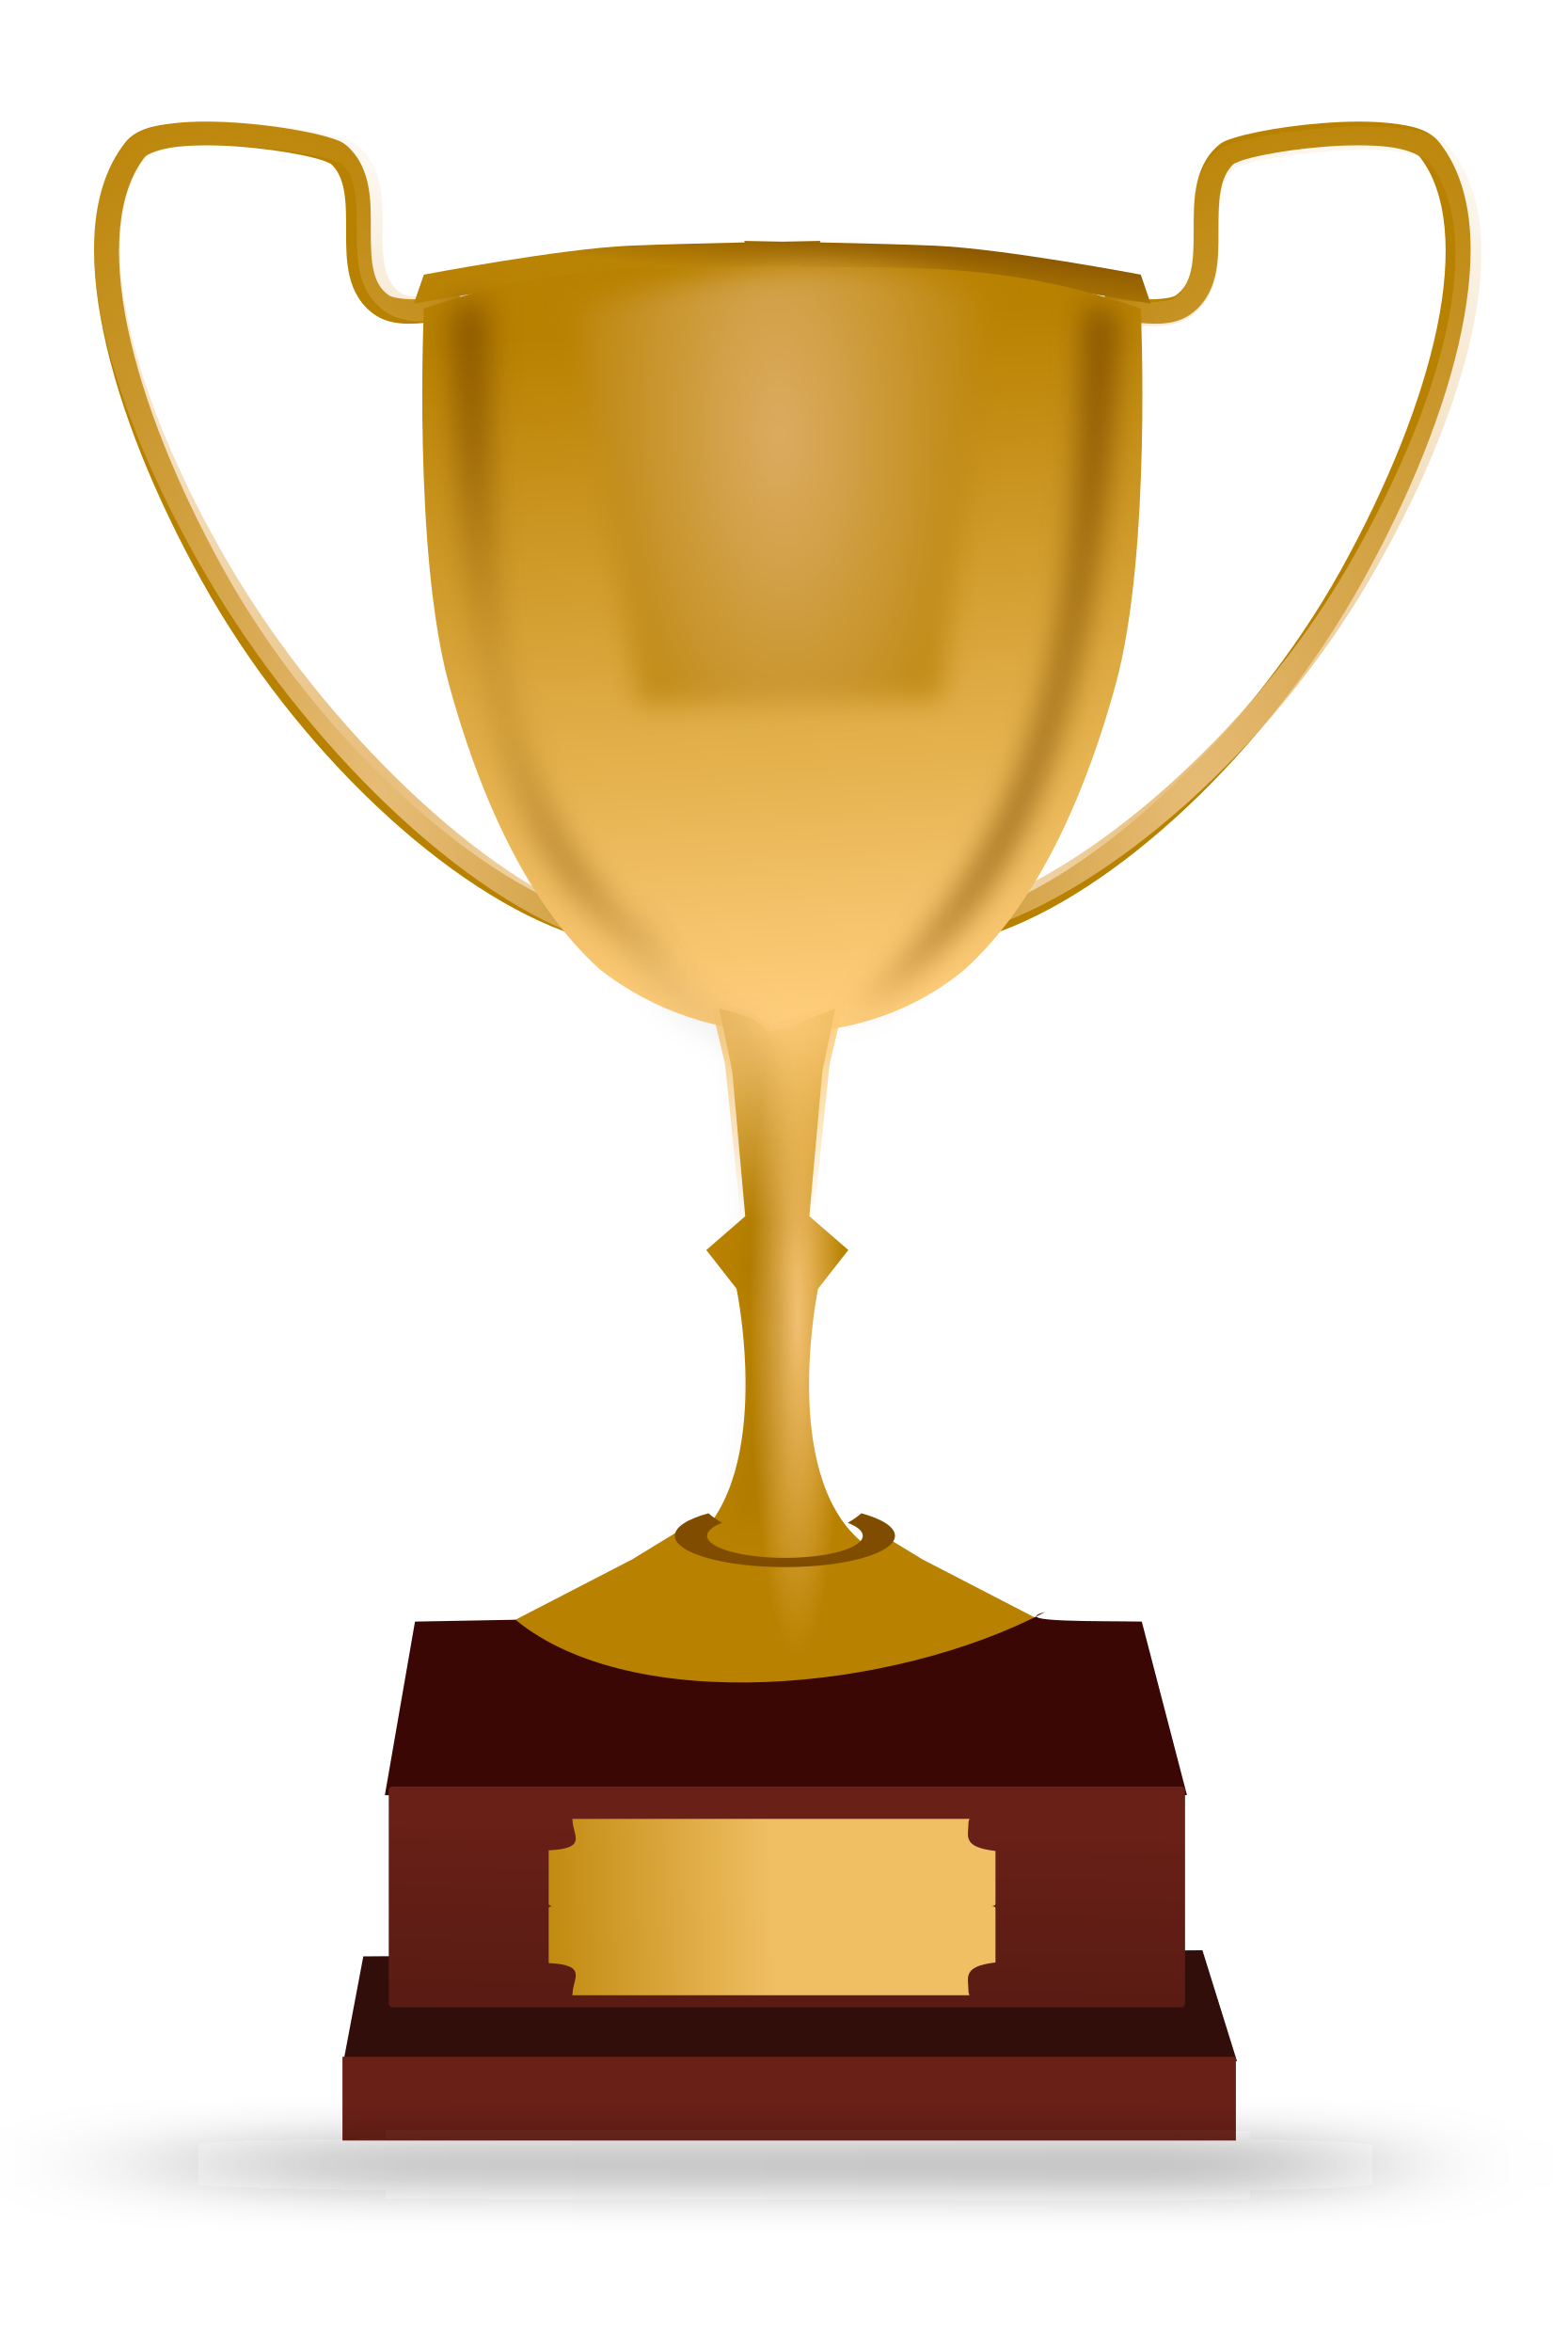
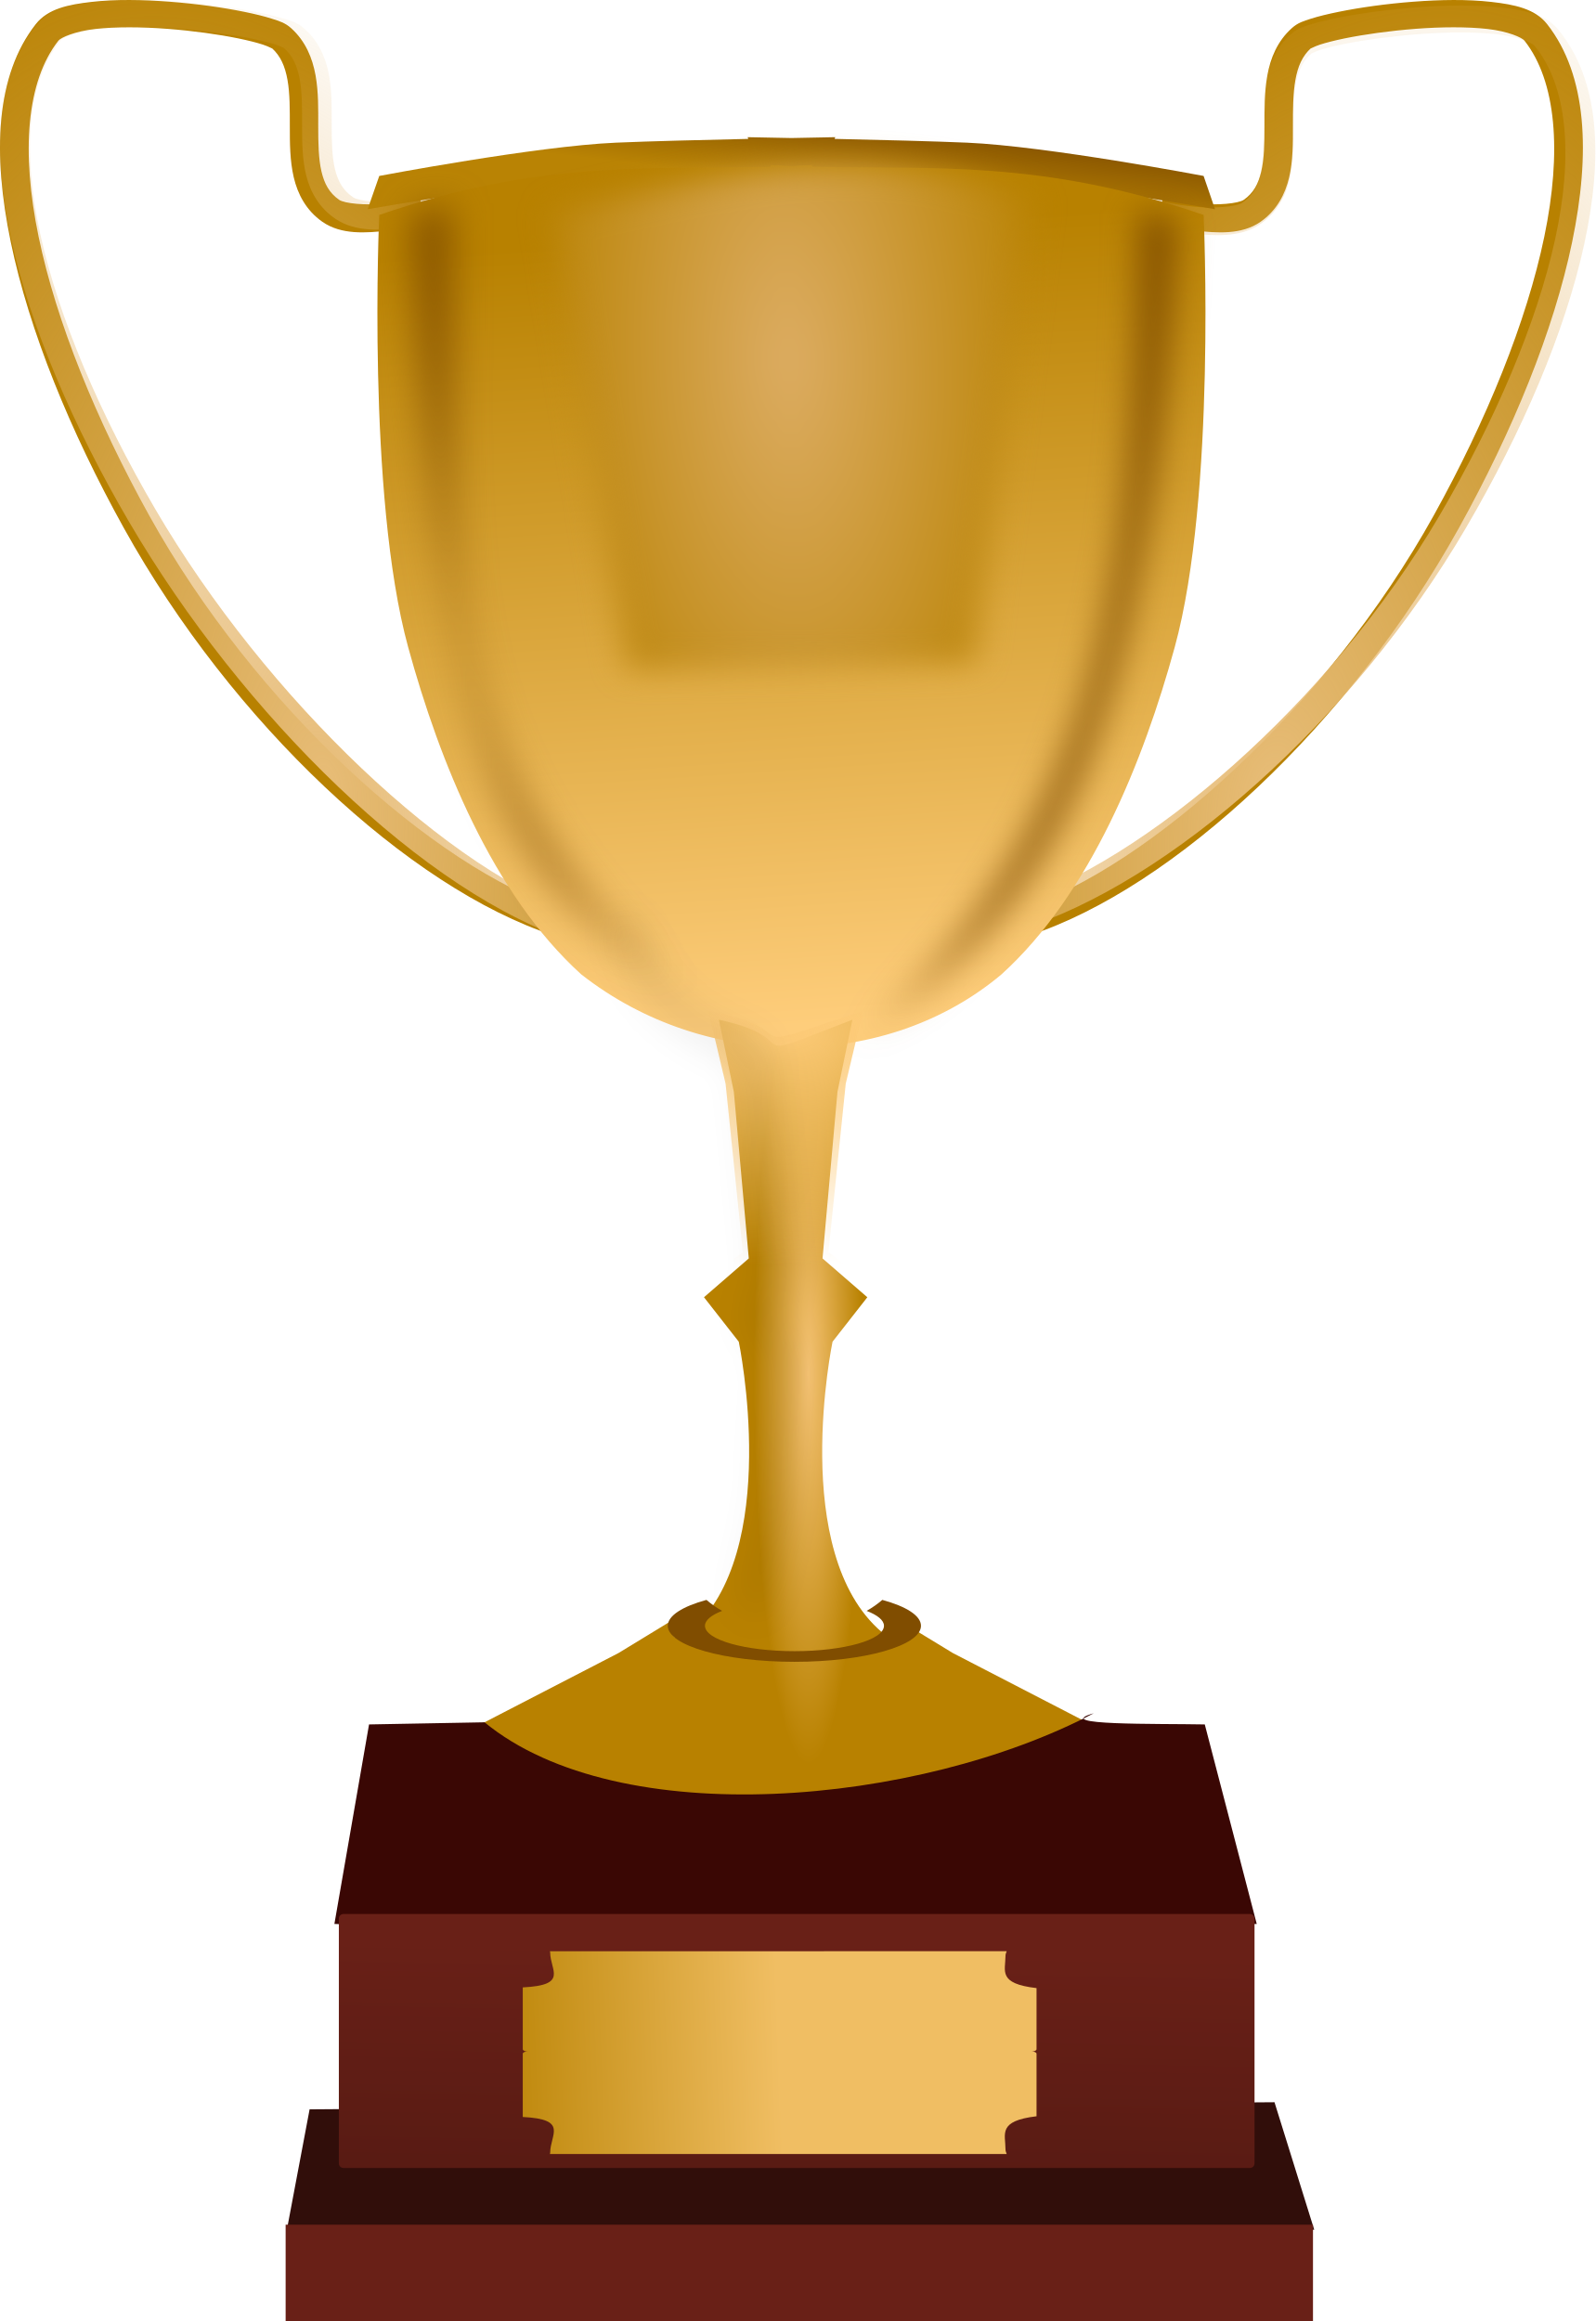
- <svg xmlns="http://www.w3.org/2000/svg" xmlns:xlink="http://www.w3.org/1999/xlink" id="svg2" viewBox="0 0 200 300" version="1.1">
+ <svg xmlns="http://www.w3.org/2000/svg" xmlns:xlink="http://www.w3.org/1999/xlink" id="svg2" viewBox="0 0 175.951 256" version="1.1" width="175.951" height="256">
  <defs id="defs4">
    <linearGradient id="linearGradient3896">
      <stop id="stop3898" style="stop-color:#e7bc77" offset="0" />
      <stop id="stop3900" style="stop-color:#e7bc77;stop-opacity:0" offset="1" />
    </linearGradient>
-     <filter id="filter3862" height="1.102" width="1.276" color-interpolation-filters="sRGB" y="-.051" x="-.138">
+     <filter id="filter3862" height="1.102" width="1.276" y="-0.051" x="-0.138" style="color-interpolation-filters:sRGB">
      <feGaussianBlur id="feGaussianBlur3864" stdDeviation="3.252" />
    </filter>
-     <filter id="filter3866" height="1.095" width="1.255" color-interpolation-filters="sRGB" y="-.047" x="-.127">
+     <filter id="filter3866" height="1.094" width="1.255" y="-0.047" x="-0.127" style="color-interpolation-filters:sRGB">
      <feGaussianBlur id="feGaussianBlur3868" stdDeviation="3.001" />
    </filter>
-     <filter id="filter3880" color-interpolation-filters="sRGB">
+     <filter id="filter3880" style="color-interpolation-filters:sRGB">
      <feGaussianBlur id="feGaussianBlur3882" stdDeviation="2.732" />
    </filter>
-     <linearGradient id="linearGradient4091" y2="389.7" gradientUnits="userSpaceOnUse" x2="-201.02" gradientTransform="matrix(.63388 0 0 .60891 221.84 644.83)" y1="245.25" x1="-211.12">
+     <linearGradient id="linearGradient4091" y2="389.7" gradientUnits="userSpaceOnUse" x2="-201.02" gradientTransform="matrix(0.63388,0,0,0.60891,221.84,644.83)" y1="245.25" x1="-211.12">
      <stop id="stop3856" style="stop-color:#b88100" offset="0" />
      <stop id="stop3858" style="stop-color:#fecd7b" offset="1" />
    </linearGradient>
-     <radialGradient id="radialGradient4093" gradientUnits="userSpaceOnUse" cy="456.47" cx="-188.9" gradientTransform="matrix(-.097903 7.1629e-8 -4.4104e-7 -.69934 83.203 1239.5)" r="62.047">
+     <radialGradient id="radialGradient4093" gradientUnits="userSpaceOnUse" cy="456.47" cx="-188.9" gradientTransform="matrix(-0.097903,7.1629e-8,-4.4104e-7,-0.69934,83.203,1239.5)" r="62.047">
      <stop id="stop3910" style="stop-color:#f6c374" offset="0" />
      <stop id="stop3912" style="stop-color:#b88100" offset="1" />
    </radialGradient>
-     <radialGradient id="radialGradient4095" gradientUnits="userSpaceOnUse" cy="316.24" cx="-197.15" gradientTransform="matrix(-1.1182 .055134 -.090683 -2.5015 -764.72 1065.3)" r="42.421">
+     <radialGradient id="radialGradient4095" gradientUnits="userSpaceOnUse" cy="316.24" cx="-197.15" gradientTransform="matrix(-1.1182,0.055134,-0.090683,-2.5015,-764.72,1065.3)" r="42.421">
      <stop id="stop3874" style="stop-color:#dcac62" offset="0" />
      <stop id="stop3876" style="stop-color:#b88100" offset="1" />
    </radialGradient>
-     <radialGradient id="radialGradient4099" xlink:href="#linearGradient3896" gradientUnits="userSpaceOnUse" cy="320.53" cx="-273.75" gradientTransform="matrix(-.61828 -1.9302 1.0465 -.30931 -456.37 425.19)" r="49.711" />
-     <radialGradient id="radialGradient4101" xlink:href="#linearGradient3896" gradientUnits="userSpaceOnUse" cy="320.53" cx="-273.75" gradientTransform="matrix(.61828 -1.9302 -1.0465 -.30931 657.37 425.8)" r="49.711" />
-     <radialGradient id="radialGradient4103" gradientUnits="userSpaceOnUse" cy="403.74" cx="-192.94" gradientTransform="matrix(-6.2412e-8 .41682 -.75285 -9.9457e-8 403.49 962.84)" r="62.047">
+     <radialGradient id="radialGradient4099" xlink:href="#linearGradient3896" gradientUnits="userSpaceOnUse" cy="320.53" cx="-273.75" gradientTransform="matrix(-0.61828,-1.9302,1.0465,-0.30931,-456.37,425.19)" r="49.711" />
+     <radialGradient id="radialGradient4101" xlink:href="#linearGradient3896" gradientUnits="userSpaceOnUse" cy="320.53" cx="-273.75" gradientTransform="matrix(0.61828,-1.9302,-1.0465,-0.30931,657.37,425.8)" r="49.711" />
+     <radialGradient id="radialGradient4103" gradientUnits="userSpaceOnUse" cy="403.74" cx="-192.94" gradientTransform="matrix(-6.2412e-8,0.41682,-0.75285,-9.9457e-8,403.49,962.84)" r="62.047">
      <stop id="stop3920" style="stop-color:#fcca77" offset="0" />
      <stop id="stop3922" style="stop-color:#fcca77;stop-opacity:0" offset="1" />
    </radialGradient>
-     <linearGradient id="linearGradient3275" y2="1039.4" gradientUnits="userSpaceOnUse" x2="64.5" gradientTransform="matrix(.98545 0 0 1.0181 .7216 -21.779)" y1="987.36" x1="65.5">
+     <linearGradient id="linearGradient3275" y2="1039.4" gradientUnits="userSpaceOnUse" x2="64.5" gradientTransform="matrix(0.98545,0,0,1.0181,0.7216,-21.779)" y1="987.36" x1="65.5">
      <stop id="stop3269" style="stop-color:#692017" offset="0" />
      <stop id="stop3271" style="stop-color:#46150f" offset="1" />
    </linearGradient>
    <linearGradient id="linearGradient3283" y2="788.86" gradientUnits="userSpaceOnUse" x2="106.5" y1="780.36" x1="107.5">
      <stop id="stop3279" style="stop-color:#804d00" offset="0" />
      <stop id="stop3281" style="stop-color:#b98304" offset="1" />
    </linearGradient>
-     <linearGradient id="linearGradient4076" y2="995.36" gradientUnits="userSpaceOnUse" x2="64.5" gradientTransform="matrix(1 0 0 1.2162 0 -213.44)" y1="993.86" x1="98.5">
+     <linearGradient id="linearGradient4076" y2="995.36" gradientUnits="userSpaceOnUse" x2="64.5" gradientTransform="matrix(1,0,0,1.2162,0,-213.44)" y1="993.86" x1="98.5">
      <stop id="stop4072" style="stop-color:#f0be63" offset="0" />
      <stop id="stop4074" style="stop-color:#b88100" offset="1" />
    </linearGradient>
-     <filter id="filter4115" height="1.135" width="1.573" y="-.067" x="-.286">
+     <filter id="filter4115" height="1.135" width="1.573" y="-0.067" x="-0.286">
      <feGaussianBlur id="feGaussianBlur4117" stdDeviation="2.148" />
    </filter>
-     <filter id="filter4125" height="9.171" width="1.266" y="-4.085" x="-.133">
+     <filter id="filter4125" height="9.171" width="1.266" y="-4.085" x="-0.133">
      <feGaussianBlur id="feGaussianBlur4127" stdDeviation="9.362" />
    </filter>
  </defs>
-   <g id="layer1" transform="translate(0 -752.36)">
-     <path id="path4047" d="m173.25 767.87c-1.458 0.004-2.961 0.076-4.457 0.19-2.992 0.229-5.922 0.642-8.28 1.123-1.179 0.24-2.221 0.49-3.07 0.761-0.849 0.271-1.451 0.447-2.12 1.047-1.613 1.446-2.374 3.34-2.714 5.233-0.34 1.893-0.317 3.828-0.317 5.67 0.001 1.843-0.031 3.59-0.357 4.985-0.326 1.395-0.857 2.399-1.941 3.159-0.585 0.409-2.955 0.641-5.051 0.419s-3.882-0.666-3.882-0.666l-0.792 2.93s1.979 0.492 4.338 0.742 5.131 0.494 7.25-0.989c1.801-1.261 2.738-3.078 3.169-4.928 0.432-1.851 0.417-3.789 0.416-5.651-0.001-1.862 0.007-3.652 0.277-5.157 0.27-1.505 0.765-2.662 1.743-3.539-0.17 0.153 0.31-0.163 0.99-0.381 0.681-0.217 1.615-0.461 2.714-0.685 2.197-0.448 5.031-0.847 7.884-1.066 2.853-0.218 5.734-0.238 8.003 0.019 2.268 0.257 3.812 0.952 4.081 1.294 3.546 4.525 4.153 12.335 2.199 21.749-1.954 9.415-6.385 20.327-12.262 30.921-11.754 21.187-31.531 39.039-45.916 43.744l1.01 2.873c16.125-5.275 35.699-23.596 47.679-45.19 5.99-10.797 10.538-21.927 12.579-31.758 2.04-9.832 1.678-18.486-2.773-24.166-1.351-1.724-3.622-2.18-6.22-2.474-1.299-0.147-2.722-0.213-4.18-0.209z" style="block-progression:tb;text-indent:0;color:#000000;text-transform:none;fill:#b88100" />
-     <path id="path4061" d="m174.04 768.48c1.52-0.004 2.982 0.062 4.336 0.207 2.708 0.291 5.075 0.741 6.484 2.445 4.64 5.614 5.018 14.168 2.891 23.885-2.127 9.717-6.847 20.717-13.091 31.389-12.487 21.344-32.827 39.428-49.635 44.642l-1.053-2.84c14.994-4.651 35.525-22.271 47.777-43.212 6.126-10.471 10.744-21.256 12.781-30.562 2.037-9.305 1.404-17.025-2.292-21.497-0.28-0.338-1.889-1.025-4.253-1.279-2.364-0.254-5.368-0.235-8.342-0.019-2.974 0.216-5.928 0.61-8.218 1.053-1.145 0.221-2.119 0.462-2.829 0.677-0.71 0.215-1.21 0.527-1.032 0.376-1.02 0.867-1.535 2.011-1.817 3.498-0.282 1.487-0.269 3.256-0.268 5.097 0.001 1.84-0.004 3.757-0.454 5.586-0.45 1.829-1.427 3.625-3.304 4.871-2.209 1.466-5.098 1.226-7.557 0.978-2.459-0.248-4.522-0.733-4.522-0.733l0.826-2.896s1.862 0.438 4.047 0.658 4.656-0.009 5.265-0.414c1.131-0.751 1.705-1.743 2.044-3.122 0.339-1.379 0.372-3.106 0.372-4.928-0.001-1.821-0.045-3.734 0.31-5.604 0.354-1.871 1.147-3.743 2.829-5.172 0.697-0.593 1.345-0.767 2.23-1.034 0.885-0.268 1.951-0.515 3.18-0.752 2.458-0.475 5.512-0.883 8.631-1.11 1.559-0.113 3.147-0.185 4.666-0.188z" style="block-progression:tb;text-indent:0;color:#000000;text-transform:none;fill:url(#radialGradient4101)" />
-     <path id="path4045" d="m26.346 767.87c-1.458-0.004-2.861 0.062-4.16 0.209-2.598 0.294-4.869 0.75-6.22 2.474-4.451 5.68-4.814 14.335-2.773 24.166 2.04 9.832 6.569 20.961 12.559 31.758 11.98 21.595 31.574 39.916 47.699 45.19l1.01-2.873c-14.385-4.706-34.162-22.557-45.916-43.744-5.877-10.594-10.308-21.506-12.262-30.921-1.954-9.415-1.347-17.225 2.199-21.749 0.268-0.342 1.812-1.037 4.081-1.294 2.268-0.257 5.15-0.238 8.003-0.019 2.853 0.218 5.687 0.618 7.884 1.066 1.098 0.224 2.033 0.468 2.714 0.685 0.681 0.217 1.161 0.533 0.99 0.381 0.978 0.877 1.473 2.035 1.743 3.539 0.27 1.505 0.258 3.295 0.258 5.157-0.001 1.862 0.004 3.801 0.436 5.651 0.432 1.851 1.369 3.668 3.169 4.928 2.119 1.483 4.891 1.24 7.25 0.989 2.359-0.251 4.338-0.742 4.338-0.742l-0.792-2.93s-1.787 0.443-3.882 0.666-4.466-0.009-5.051-0.419c-1.085-0.759-1.635-1.763-1.961-3.159s-0.357-3.143-0.357-4.985c0.001-1.843 0.043-3.778-0.297-5.67-0.34-1.893-1.101-3.787-2.714-5.233-0.669-0.6-1.29-0.776-2.139-1.047-0.849-0.271-1.871-0.521-3.051-0.761-2.358-0.481-5.288-0.894-8.28-1.123-1.496-0.115-3.019-0.187-4.477-0.19z" style="block-progression:tb;text-indent:0;color:#000000;text-transform:none;fill:#b88100" />
-     <path id="path4059" style="block-progression:tb;text-indent:0;color:#000000;text-transform:none;fill:url(#radialGradient4099)" d="m26.954 767.87c-1.52-0.004-2.982 0.062-4.336 0.207-2.708 0.291-5.075 0.741-6.484 2.445-4.64 5.614-5.018 14.168-2.891 23.885 2.127 9.717 6.847 20.717 13.091 31.389 12.487 21.344 32.827 41.428 49.635 46.642l1.053-2.84c-14.994-4.651-35.525-24.271-47.777-45.212-6.126-10.471-10.744-21.256-12.781-30.562-2.037-9.305-1.404-17.025 2.292-21.497 0.28-0.338 1.889-1.025 4.253-1.279 2.364-0.254 5.368-0.235 8.342-0.019 2.974 0.216 5.928 0.61 8.218 1.053 1.145 0.221 2.119 0.462 2.829 0.677 0.71 0.215 1.21 0.527 1.032 0.376 1.02 0.867 1.535 2.011 1.817 3.498 0.282 1.487 0.269 3.256 0.268 5.097-0.001 1.84 0.004 3.757 0.454 5.586 0.45 1.829 1.427 3.625 3.304 4.871 2.209 1.466 5.099 1.226 7.557 0.978 2.459-0.248 4.522-0.733 4.522-0.733l-0.826-2.896s-1.862 0.438-4.047 0.658-4.656-0.009-5.265-0.414c-1.131-0.751-1.705-1.743-2.044-3.122-0.339-1.379-0.372-3.106-0.372-4.928 0.001-1.821 0.045-3.734-0.31-5.604-0.354-1.871-1.148-3.743-2.829-5.172-0.697-0.593-1.345-0.767-2.23-1.034s-1.951-0.515-3.18-0.752c-2.458-0.475-5.512-0.883-8.631-1.11-1.559-0.113-3.147-0.185-4.666-0.188z" />
-     <path id="path4035" d="m46.35 1001.9 107.05-0.786 4.408 14.147h-113.98z" style="stroke-width:0;fill:#310e0a" />
-     <path id="path4037" style="stroke-width:0;fill:url(#linearGradient3283)" d="m94.944 783.09 0.079 0.19c-5.048 0.112-10.94 0.256-14.698 0.419-8.835 0.381-26.247 3.692-26.247 3.692l-1.288 3.692s18.718-3.314 28.188-3.692c6.343-0.253 14.721-0.754 18.838-1.008 4.13 0.255 12.486 0.756 18.818 1.008 9.47 0.377 28.168 3.692 28.168 3.692l-1.268-3.692s-17.411-3.31-26.247-3.692c-3.758-0.162-9.65-0.307-14.698-0.419l0.079-0.19s-3.038 0.061-4.853 0.095c-1.828-0.035-4.873-0.095-4.873-0.095z" />
-     <path id="path4039" d="m97.499 786.18v0.19c-13.348 0.341-25.524-0.82-43.421 5.347 0 0-1.422 31.089 3.209 47.971 3.454 12.591 9.336 27.351 19.195 36.287 14.011 10.988 34.003 10.628 46.63 0 9.859-8.936 15.76-23.696 19.215-36.287 4.631-16.881 3.209-47.971 3.209-47.971-17.906-6.17-30.085-5.024-43.441-5.366v-0.171c-0.774 0.045-1.535 0.084-2.298 0.114-0.757-0.03-1.53-0.07-2.298-0.114z" style="stroke-width:0;fill:url(#linearGradient4091)" />
-     <path id="path4041" d="m91.761 881.01 1.657 8.002 1.657 18.482-4.971 4.306 3.861 4.935s4.877 23.37-5.456 32.212c-2.353 2.014-2.14-1.175-2.14-1.175l-5.755 3.507-15.368 7.945c10.325 10.323 22.174 8.747 33.911 8.041 11.738 0.706 23.603 2.282 33.928-8.041l-15.368-7.945-5.755-3.507s0.213 3.189-2.14 1.175c-10.333-8.843-5.456-32.212-5.456-32.212l3.861-4.935-4.971-4.306 1.657-18.482 1.657-8.002c-13.445 5.184-4.561 2.208-14.812 0z" style="stroke-width:0;fill:url(#radialGradient4093)" />
-     <path id="path4043" d="m65.764 958.96-12.82 0.237-3.844 22.136c36.987 1.329 64.854 0.282 102.33 0l-5.765-22.136c-5.239-0.104-17.166 0.128-12.32-1.237-19.431 10.211-52.627 13.288-67.586 1z" style="stroke-width:0;fill:#3a0704" />
-     <path id="path4049" d="m90.378 945.38c-2.649 0.725-4.29 1.744-4.29 2.873 0 2.206 6.296 3.996 14.054 3.996s14.036-1.79 14.036-3.996c0-1.129-1.642-2.148-4.29-2.873-0.515 0.443-1.095 0.854-1.738 1.218 1.2 0.467 1.923 1.033 1.923 1.655 0 1.559-4.448 2.816-9.93 2.816s-9.93-1.257-9.93-2.816c0-0.622 0.705-1.188 1.905-1.655-0.643-0.364-1.223-0.774-1.738-1.218z" style="stroke-width:0;fill:#804d00" />
-     <path id="path4051" style="filter:url(#filter3862);stroke-width:0;fill:#804d00" d="m-592.13 378.35c-24.342-21.175-40.342-23.958-46.467-141.42l6.061-2.02c0.997 55.244-7.934 101.35 40.406 143.44z" transform="matrix(.63388 0 0 .60891 462.71 647.44)" />
-     <path id="path4053" style="filter:url(#filter3866);stroke-width:0;fill:#804d00" d="m-561.83 388.45c24.342-21.175 50.443-33.049 56.569-150.51l-6.061-2.02c-0.997 55.244-2.167 110.44-50.508 152.53z" transform="matrix(.63388 0 0 .60891 462.71 647.44)" />
-     <path id="path4055" style="filter:url(#filter3880);stroke-width:0;fill:url(#radialGradient4095)" d="m-614.36 236.18 13.132 83.573 60.609-1.145 10.102-84.718c-29.798-11.819-56.632-3.486-83.843 2.29z" transform="matrix(.63388 0 0 .60891 462.71 647.44)" />
-     <path id="path4063" style="stroke-width:0;fill:url(#radialGradient4103)" d="m90.579 880.01 1.921 8.092 1.921 18.689-5.764 4.354 4.477 4.99s5.635 21.095-6.992 30.518c-2.875 2.146-2.615-1.252-2.615-1.252l-7.032 3.738-16.659 9.961c11.972 10.438 25.71 8.845 39.32 8.13 13.611 0.714 27.368 2.308 39.34-8.13l-16.659-9.961-7.032-3.738s0.261 3.398-2.615 1.252c-12.627-9.424-6.992-30.518-6.992-30.518l4.477-4.99-5.764-4.354 1.921-18.689 1.921-8.092c-15.589 5.242-5.289 2.232-17.174 0z" />
-     <rect id="rect4065" style="stroke-width:0;fill:url(#linearGradient3275)" ry=".509" height="28.179" width="101.59" y="980.23" x="49.594" />
-     <rect id="rect4067" style="stroke-width:0;fill:#692017" ry="0" height="10.687" width="113.98" y="1014.7" x="43.69" />
-     <text id="text4155" style="opacity:.376;font-size:20.118px;font-family:Sans;letter-spacing:0px;line-height:125%;word-spacing:0px;fill:#ffc022" transform="scale(1.121 .8921)" xml:space="preserve" y="1556.068" x="55.365">
-       <tspan id="tspan4157" y="1556.068" x="55.365" style="fill:#ffc022" />
-     </text>
-     <path id="rect3285" style="stroke-width:0;fill:url(#linearGradient4076)" d="m73.006 984.36c0.004 0.043 0.033 0.083 0.033 0.126 0 1.994 2.059 3.64-3.04 3.887v6.857c0 0.143 0.232 0.253 0.532 0.253-0.3 0-0.532 0.107-0.532 0.253v7.015c5.099 0.252 3.04 1.942 3.04 3.982 0 0.044-0.03 0.083-0.033 0.126h50.682c-0.063-0.169-0.133-0.346-0.133-0.521 0-1.713-0.886-3.152 3.444-3.666v-6.936c0-0.146-0.232-0.253-0.532-0.253 0.3 0 0.532-0.11 0.532-0.253v-6.778c-4.33-0.502-3.444-1.912-3.444-3.587 0-0.171 0.07-0.34 0.133-0.506z" />
-     <path id="path4105" style="opacity:.224;filter:url(#filter4115);stroke:#000000;stroke-width:1px;fill:none" d="m95.5 194 2.5-11.5 1-16.5-3-4.5 2-3l-2.5-26.5c-8.535-2.61-12.614-7.9-14.5-14.5" transform="translate(0 752.36)" />
-     <path id="path4119" style="filter:url(#filter4125);stroke:#000000;stroke-width:.663px;fill:#2d2d2d" d="m13.5 1025.9 31-2.86 114.5-0.66 23.5 3.08-20 2.42h-113.5z" transform="matrix(1 0 0 -.3449 -1.4142 1382.1)" />
+   <g id="g895" transform="matrix(0.9941067,0,0,0.9941067,-11.92942,-763.3441)">
+     <path style="color:#000000;text-indent:0;text-transform:none;fill:#b88100" d="m 173.25,767.87 c -1.458,0.004 -2.961,0.076 -4.457,0.19 -2.992,0.229 -5.922,0.642 -8.28,1.123 -1.179,0.24 -2.221,0.49 -3.07,0.761 -0.849,0.271 -1.451,0.447 -2.12,1.047 -1.613,1.446 -2.374,3.34 -2.714,5.233 -0.34,1.893 -0.317,3.828 -0.317,5.67 5e-4,1.843 -0.031,3.59 -0.357,4.985 -0.326,1.395 -0.857,2.399 -1.941,3.159 -0.585,0.409 -2.955,0.641 -5.051,0.419 -2.096,-0.223 -3.882,-0.666 -3.882,-0.666 l -0.792,2.93 c 0,0 1.979,0.492 4.338,0.742 2.359,0.251 5.131,0.494 7.25,-0.989 1.801,-1.261 2.738,-3.078 3.169,-4.928 0.432,-1.851 0.417,-3.789 0.416,-5.651 -5e-4,-1.862 0.007,-3.652 0.277,-5.157 0.27,-1.505 0.765,-2.662 1.743,-3.539 -0.17,0.153 0.31,-0.163 0.99,-0.381 0.681,-0.217 1.615,-0.461 2.714,-0.685 2.197,-0.448 5.031,-0.847 7.884,-1.066 2.853,-0.218 5.734,-0.238 8.003,0.019 2.268,0.257 3.812,0.952 4.081,1.294 3.546,4.525 4.153,12.335 2.199,21.749 -1.954,9.415 -6.385,20.327 -12.262,30.921 -11.754,21.187 -31.531,39.039 -45.916,43.744 l 1.01,2.873 c 16.125,-5.275 35.699,-23.596 47.679,-45.19 5.99,-10.797 10.538,-21.927 12.579,-31.758 2.04,-9.832 1.678,-18.486 -2.773,-24.166 -1.351,-1.724 -3.622,-2.18 -6.22,-2.474 -1.299,-0.147 -2.722,-0.213 -4.18,-0.209 z" id="path4047" />
+     <path style="color:#000000;text-indent:0;text-transform:none;fill:url(#radialGradient4101)" d="m 174.04,768.48 c 1.52,-0.004 2.982,0.062 4.336,0.207 2.708,0.291 5.075,0.741 6.484,2.445 4.64,5.614 5.018,14.168 2.891,23.885 -2.127,9.717 -6.847,20.717 -13.091,31.389 -12.487,21.344 -32.827,39.428 -49.635,44.642 l -1.053,-2.84 c 14.994,-4.651 35.525,-22.271 47.777,-43.212 6.126,-10.471 10.744,-21.256 12.781,-30.562 2.037,-9.305 1.404,-17.025 -2.292,-21.497 -0.28,-0.338 -1.889,-1.025 -4.253,-1.279 -2.364,-0.254 -5.368,-0.235 -8.342,-0.019 -2.974,0.216 -5.928,0.61 -8.218,1.053 -1.145,0.221 -2.119,0.462 -2.829,0.677 -0.71,0.215 -1.21,0.527 -1.032,0.376 -1.02,0.867 -1.535,2.011 -1.817,3.498 -0.282,1.487 -0.269,3.256 -0.268,5.097 5e-4,1.84 -0.004,3.757 -0.454,5.586 -0.45,1.829 -1.427,3.625 -3.304,4.871 -2.209,1.466 -5.098,1.226 -7.557,0.978 -2.459,-0.248 -4.522,-0.733 -4.522,-0.733 l 0.826,-2.896 c 0,0 1.862,0.438 4.047,0.658 2.185,0.22 4.656,-0.009 5.265,-0.414 1.131,-0.751 1.705,-1.743 2.044,-3.122 0.339,-1.379 0.372,-3.106 0.372,-4.928 -5e-4,-1.821 -0.045,-3.734 0.31,-5.604 0.354,-1.871 1.147,-3.743 2.829,-5.172 0.697,-0.593 1.345,-0.767 2.23,-1.034 0.885,-0.268 1.951,-0.515 3.18,-0.752 2.458,-0.475 5.512,-0.883 8.631,-1.11 1.559,-0.113 3.147,-0.185 4.666,-0.188 z" id="path4061" />
+     <path style="color:#000000;text-indent:0;text-transform:none;fill:#b88100" d="m 26.346,767.87 c -1.458,-0.004 -2.861,0.062 -4.16,0.209 -2.598,0.294 -4.869,0.75 -6.22,2.474 -4.451,5.68 -4.814,14.335 -2.773,24.166 2.04,9.832 6.569,20.961 12.559,31.758 11.98,21.595 31.574,39.916 47.699,45.19 l 1.01,-2.873 c -14.385,-4.706 -34.162,-22.557 -45.916,-43.744 -5.877,-10.594 -10.308,-21.506 -12.262,-30.921 -1.954,-9.415 -1.347,-17.225 2.199,-21.749 0.268,-0.342 1.812,-1.037 4.081,-1.294 2.268,-0.257 5.15,-0.238 8.003,-0.019 2.853,0.218 5.687,0.618 7.884,1.066 1.098,0.224 2.033,0.468 2.714,0.685 0.681,0.217 1.161,0.533 0.99,0.381 0.978,0.877 1.473,2.035 1.743,3.539 0.27,1.505 0.258,3.295 0.258,5.157 -5e-4,1.862 0.004,3.801 0.436,5.651 0.432,1.851 1.369,3.668 3.169,4.928 2.119,1.483 4.891,1.24 7.25,0.989 2.359,-0.251 4.338,-0.742 4.338,-0.742 l -0.792,-2.93 c 0,0 -1.787,0.443 -3.882,0.666 -2.096,0.223 -4.466,-0.009 -5.051,-0.419 -1.085,-0.759 -1.635,-1.763 -1.961,-3.159 -0.326,-1.395 -0.357,-3.143 -0.357,-4.985 5e-4,-1.843 0.043,-3.778 -0.297,-5.67 -0.34,-1.893 -1.101,-3.787 -2.714,-5.233 -0.669,-0.6 -1.29,-0.776 -2.139,-1.047 -0.849,-0.271 -1.871,-0.521 -3.051,-0.761 -2.358,-0.481 -5.288,-0.894 -8.28,-1.123 -1.496,-0.115 -3.019,-0.187 -4.477,-0.19 z" id="path4045" />
+     <path d="m 26.954,767.87 c -1.52,-0.004 -2.982,0.062 -4.336,0.207 -2.708,0.291 -5.075,0.741 -6.484,2.445 -4.64,5.614 -5.018,14.168 -2.891,23.885 2.127,9.717 6.847,20.717 13.091,31.389 12.487,21.344 32.827,41.428 49.635,46.642 l 1.053,-2.84 c -14.994,-4.651 -35.525,-24.271 -47.777,-45.212 -6.126,-10.471 -10.744,-21.256 -12.781,-30.562 -2.037,-9.305 -1.404,-17.025 2.292,-21.497 0.28,-0.338 1.889,-1.025 4.253,-1.279 2.364,-0.254 5.368,-0.235 8.342,-0.019 2.974,0.216 5.928,0.61 8.218,1.053 1.145,0.221 2.119,0.462 2.829,0.677 0.71,0.215 1.21,0.527 1.032,0.376 1.02,0.867 1.535,2.011 1.817,3.498 0.282,1.487 0.269,3.256 0.268,5.097 -5e-4,1.84 0.004,3.757 0.454,5.586 0.45,1.829 1.427,3.625 3.304,4.871 2.209,1.466 5.099,1.226 7.557,0.978 2.459,-0.248 4.522,-0.733 4.522,-0.733 l -0.826,-2.896 c 0,0 -1.862,0.438 -4.047,0.658 -2.185,0.22 -4.656,-0.009 -5.265,-0.414 -1.131,-0.751 -1.705,-1.743 -2.044,-3.122 -0.339,-1.379 -0.372,-3.106 -0.372,-4.928 5e-4,-1.821 0.045,-3.734 -0.31,-5.604 -0.354,-1.871 -1.148,-3.743 -2.829,-5.172 -0.697,-0.593 -1.345,-0.767 -2.23,-1.034 -0.885,-0.268 -1.951,-0.515 -3.18,-0.752 -2.458,-0.475 -5.512,-0.883 -8.631,-1.11 -1.559,-0.113 -3.147,-0.185 -4.666,-0.188 z" style="color:#000000;text-indent:0;text-transform:none;fill:url(#radialGradient4099)" id="path4059" />
+     <path style="fill:#310e0a;stroke-width:0" d="m 46.35,1001.9 107.05,-0.786 4.408,14.147 h -113.98 z" id="path4035" />
+     <path d="m 94.944,783.09 0.079,0.19 c -5.048,0.112 -10.94,0.256 -14.698,0.419 -8.835,0.381 -26.247,3.692 -26.247,3.692 l -1.288,3.692 c 0,0 18.718,-3.314 28.188,-3.692 6.343,-0.253 14.721,-0.754 18.838,-1.008 4.13,0.255 12.486,0.756 18.818,1.008 9.47,0.377 28.168,3.692 28.168,3.692 l -1.268,-3.692 c 0,0 -17.411,-3.31 -26.247,-3.692 -3.758,-0.162 -9.65,-0.307 -14.698,-0.419 L 104.669,783.09 c 0,0 -3.038,0.061 -4.853,0.095 -1.828,-0.035 -4.873,-0.095 -4.873,-0.095 z" style="fill:url(#linearGradient3283);stroke-width:0" id="path4037" />
+     <path style="fill:url(#linearGradient4091);stroke-width:0" d="m 97.499,786.18 v 0.19 c -13.348,0.341 -25.524,-0.82 -43.421,5.347 0,0 -1.422,31.089 3.209,47.971 3.454,12.591 9.336,27.351 19.195,36.287 14.011,10.988 34.003,10.628 46.63,0 9.859,-8.936 15.76,-23.696 19.215,-36.287 4.631,-16.881 3.209,-47.971 3.209,-47.971 -17.906,-6.17 -30.085,-5.024 -43.441,-5.366 v -0.171 c -0.774,0.045 -1.535,0.084 -2.298,0.114 -0.757,-0.03 -1.53,-0.07 -2.298,-0.114 z" id="path4039" />
+     <path style="fill:url(#radialGradient4093);stroke-width:0" d="m 91.761,881.01 1.657,8.002 1.657,18.482 -4.971,4.306 3.861,4.935 c 0,0 4.877,23.37 -5.456,32.212 -2.353,2.014 -2.14,-1.175 -2.14,-1.175 l -5.755,3.507 -15.368,7.945 c 10.325,10.323 22.174,8.747 33.911,8.041 11.738,0.706 23.603,2.282 33.928,-8.041 l -15.368,-7.945 -5.755,-3.507 c 0,0 0.213,3.189 -2.14,1.175 -10.333,-8.843 -5.456,-32.212 -5.456,-32.212 l 3.861,-4.935 -4.971,-4.306 1.657,-18.482 1.657,-8.002 c -13.445,5.184 -4.561,2.208 -14.812,0 z" id="path4041" />
+     <path style="fill:#3a0704;stroke-width:0" d="m 65.764,958.96 -12.82,0.237 -3.844,22.136 c 36.987,1.329 64.854,0.282 102.33,0 l -5.765,-22.136 c -5.239,-0.104 -17.166,0.128 -12.32,-1.237 -19.431,10.211 -52.627,13.288 -67.586,1 z" id="path4043" />
+     <path style="fill:#804d00;stroke-width:0" d="m 90.378,945.38 c -2.649,0.725 -4.29,1.744 -4.29,2.873 0,2.206 6.296,3.996 14.054,3.996 7.758,0 14.036,-1.79 14.036,-3.996 0,-1.129 -1.642,-2.148 -4.29,-2.873 -0.515,0.443 -1.095,0.854 -1.738,1.218 1.2,0.467 1.923,1.033 1.923,1.655 0,1.559 -4.448,2.816 -9.93,2.816 -5.483,0 -9.93,-1.257 -9.93,-2.816 0,-0.622 0.705,-1.188 1.905,-1.655 -0.643,-0.364 -1.223,-0.774 -1.738,-1.218 z" id="path4049" />
+     <path transform="matrix(0.63388,0,0,0.60891,462.71,647.44)" d="m -592.13,378.35 c -24.342,-21.175 -40.342,-23.958 -46.467,-141.42 l 6.061,-2.02 c 0.997,55.244 -7.934,101.35 40.406,143.44 z" style="fill:#804d00;stroke-width:0;filter:url(#filter3862)" id="path4051" />
+     <path transform="matrix(0.63388,0,0,0.60891,462.71,647.44)" d="m -561.83,388.45 c 24.342,-21.175 50.443,-33.049 56.569,-150.51 l -6.061,-2.02 c -0.997,55.244 -2.167,110.44 -50.508,152.53 z" style="fill:#804d00;stroke-width:0;filter:url(#filter3866)" id="path4053" />
+     <path transform="matrix(0.63388,0,0,0.60891,462.71,647.44)" d="m -614.36,236.18 13.132,83.573 60.609,-1.145 10.102,-84.718 c -29.798,-11.819 -56.632,-3.486 -83.843,2.29 z" style="fill:url(#radialGradient4095);stroke-width:0;filter:url(#filter3880)" id="path4055" />
+     <path d="m 90.579,880.01 1.921,8.092 1.921,18.689 -5.764,4.354 4.477,4.99 c 0,0 5.635,21.095 -6.992,30.518 -2.875,2.146 -2.615,-1.252 -2.615,-1.252 l -7.032,3.738 -16.659,9.961 c 11.972,10.438 25.71,8.845 39.32,8.13 13.611,0.714 27.368,2.308 39.34,-8.13 l -16.659,-9.961 -7.032,-3.738 c 0,0 0.261,3.398 -2.615,1.252 -12.627,-9.424 -6.992,-30.518 -6.992,-30.518 l 4.477,-4.99 -5.764,-4.354 1.921,-18.689 1.921,-8.092 c -15.589,5.242 -5.289,2.232 -17.174,0 z" style="fill:url(#radialGradient4103);stroke-width:0" id="path4063" />
+     <rect x="49.594" y="980.23" width="101.59" height="28.179" ry="0.509" style="fill:url(#linearGradient3275);stroke-width:0" id="rect4065" />
+     <rect x="43.69" y="1014.7" width="113.98" height="10.687" ry="0" style="fill:#692017;stroke-width:0" id="rect4067" />
+     <path d="m 73.006,984.36 c 0.004,0.043 0.033,0.083 0.033,0.126 0,1.994 2.059,3.64 -3.04,3.887 v 6.857 c 0,0.143 0.232,0.253 0.532,0.253 -0.3,0 -0.532,0.107 -0.532,0.253 v 7.015 c 5.099,0.252 3.04,1.942 3.04,3.982 0,0.044 -0.03,0.083 -0.033,0.126 h 50.682 c -0.063,-0.169 -0.133,-0.346 -0.133,-0.521 0,-1.713 -0.886,-3.152 3.444,-3.666 v -6.936 c 0,-0.146 -0.232,-0.253 -0.532,-0.253 0.3,0 0.532,-0.11 0.532,-0.253 v -6.778 c -4.33,-0.502 -3.444,-1.912 -3.444,-3.587 0,-0.171 0.07,-0.34 0.133,-0.506 z" style="fill:url(#linearGradient4076);stroke-width:0" id="rect3285" />
+     <path transform="translate(0,752.36)" d="m 95.5,194 2.5,-11.5 1,-16.5 -3,-4.5 2,-3 L 95.5,132 C 86.965,129.39 82.886,124.1 81,117.5" style="opacity:0.224;fill:none;stroke:#000000;stroke-width:1px;filter:url(#filter4115)" id="path4105" />
+     <path transform="matrix(1,0,0,-0.3449,-1.4142,1382.1)" d="m 13.5,1025.9 31,-2.86 114.5,-0.66 23.5,3.08 -20,2.42 H 49 Z" style="display:none;fill:#2d2d2d;stroke:#000000;stroke-width:0.663px;filter:url(#filter4125)" id="path4119" />
  </g>
</svg>
